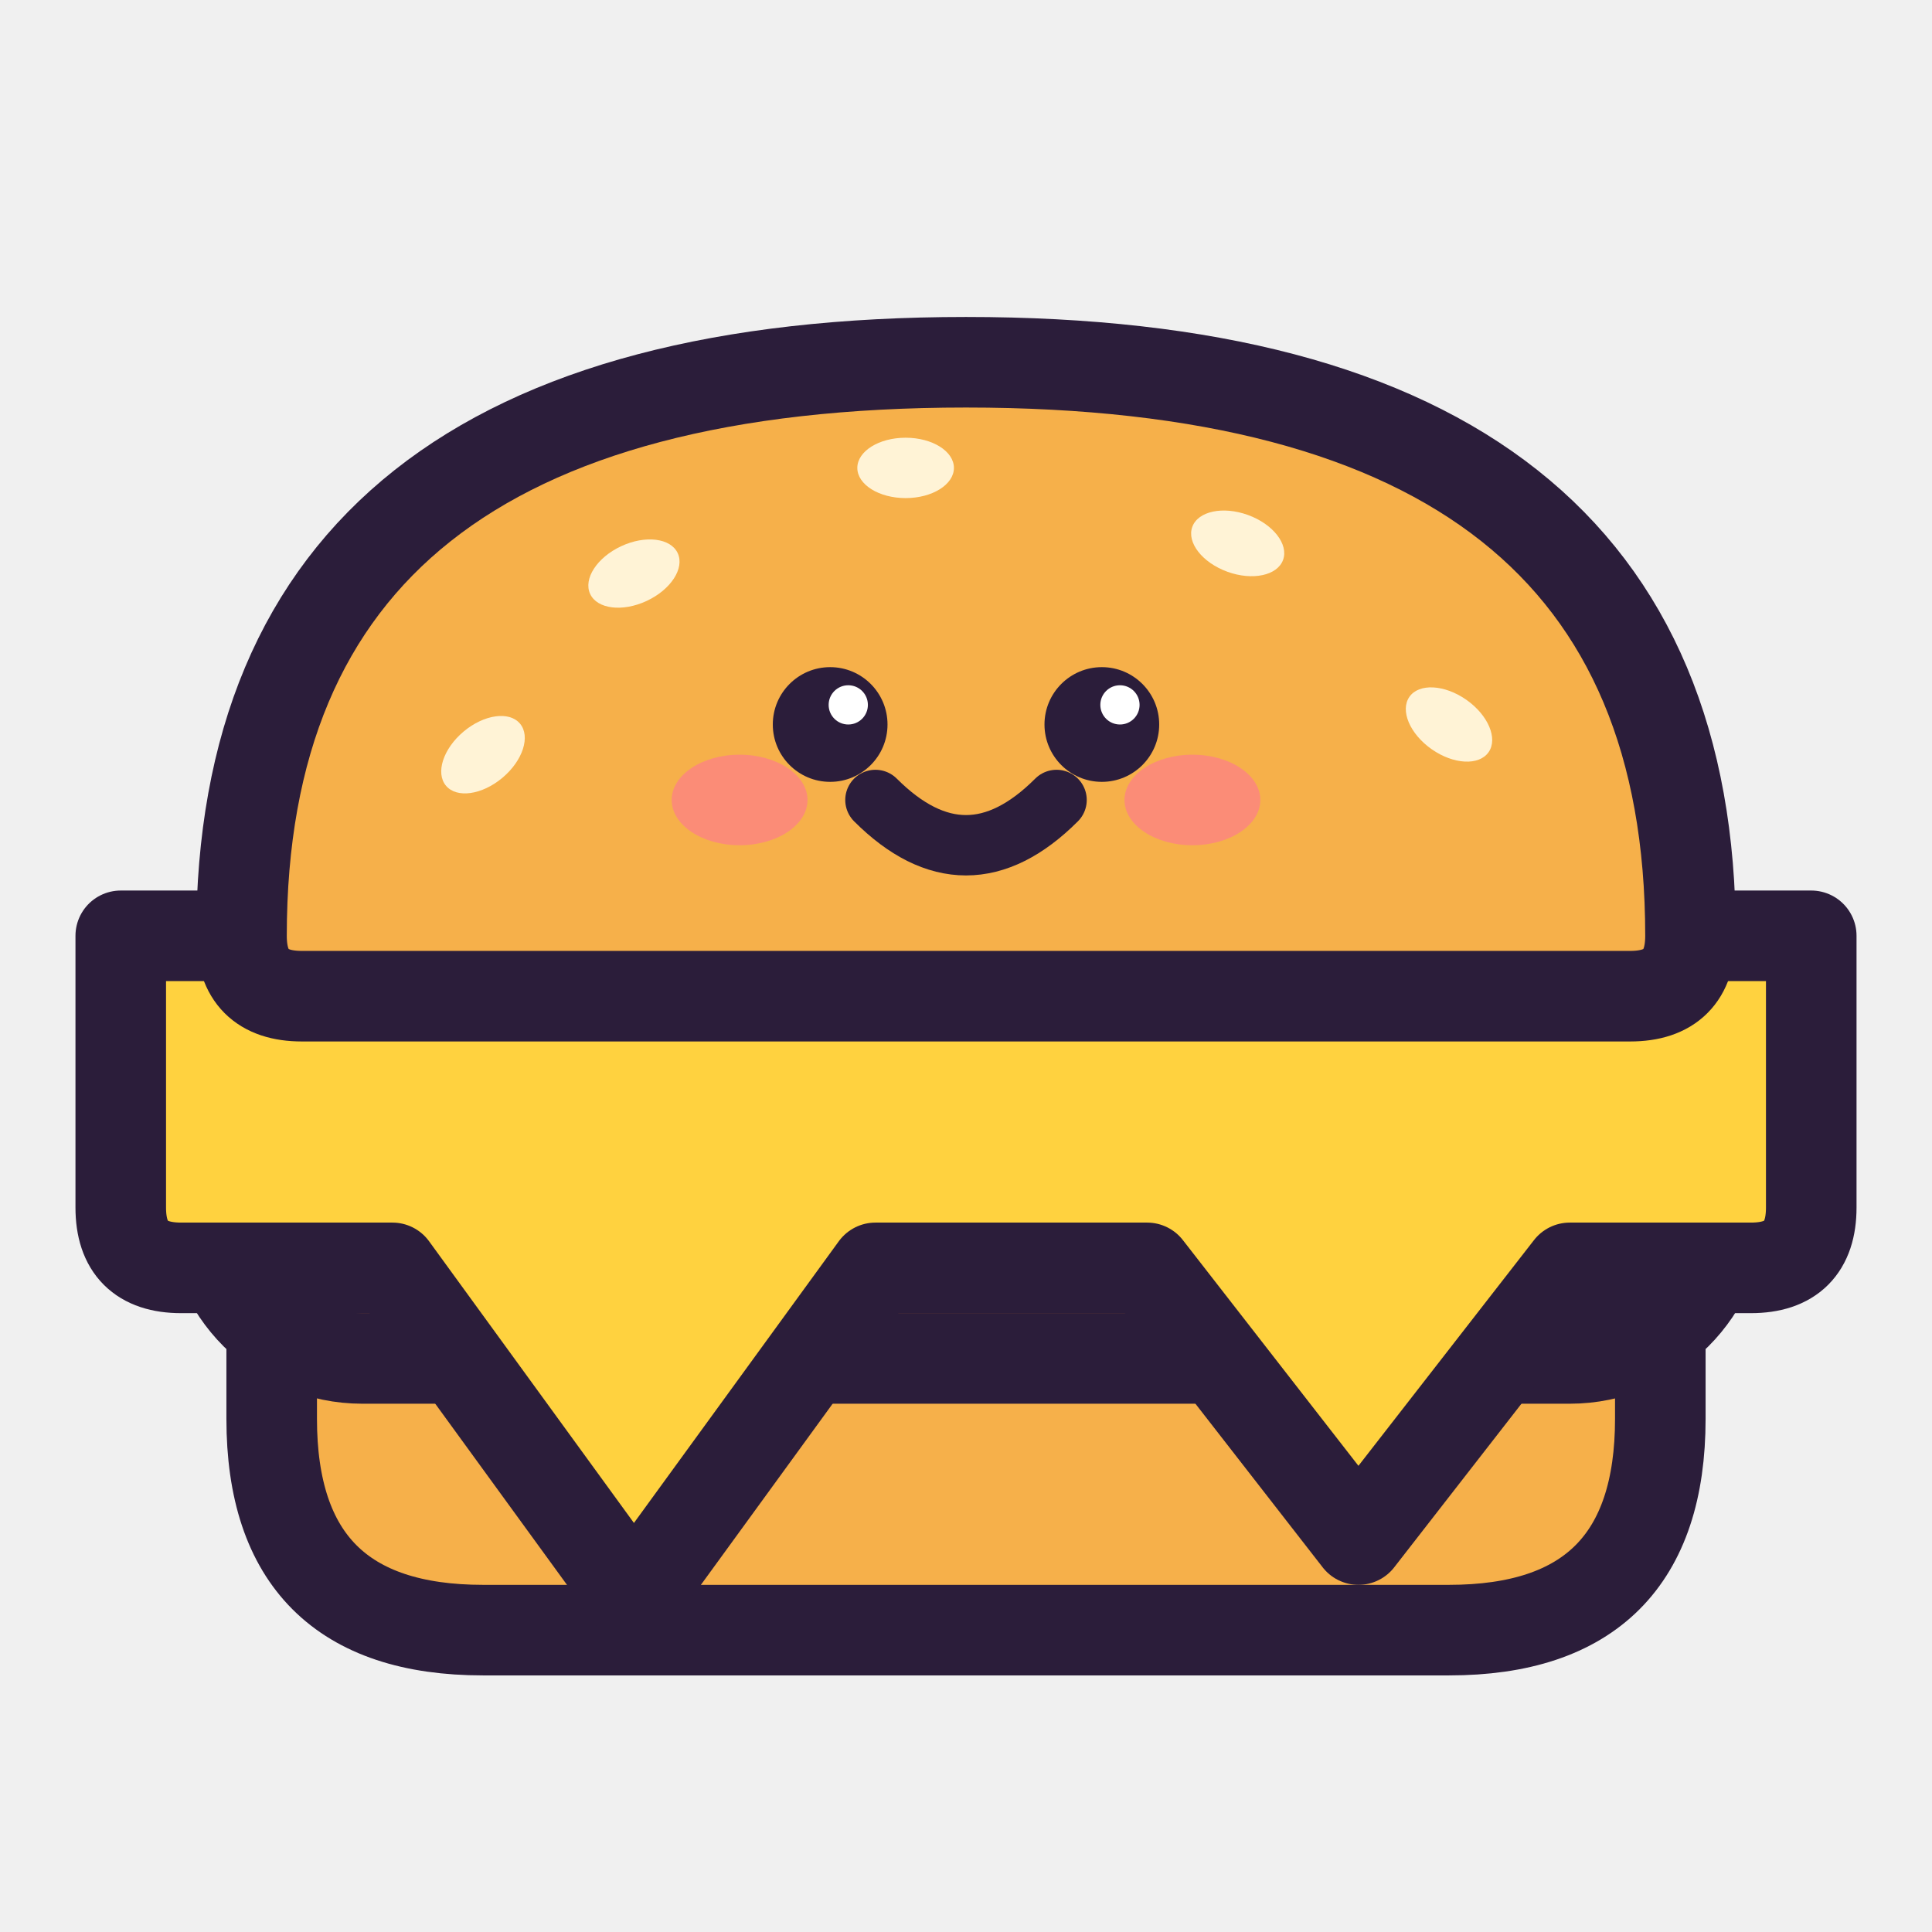
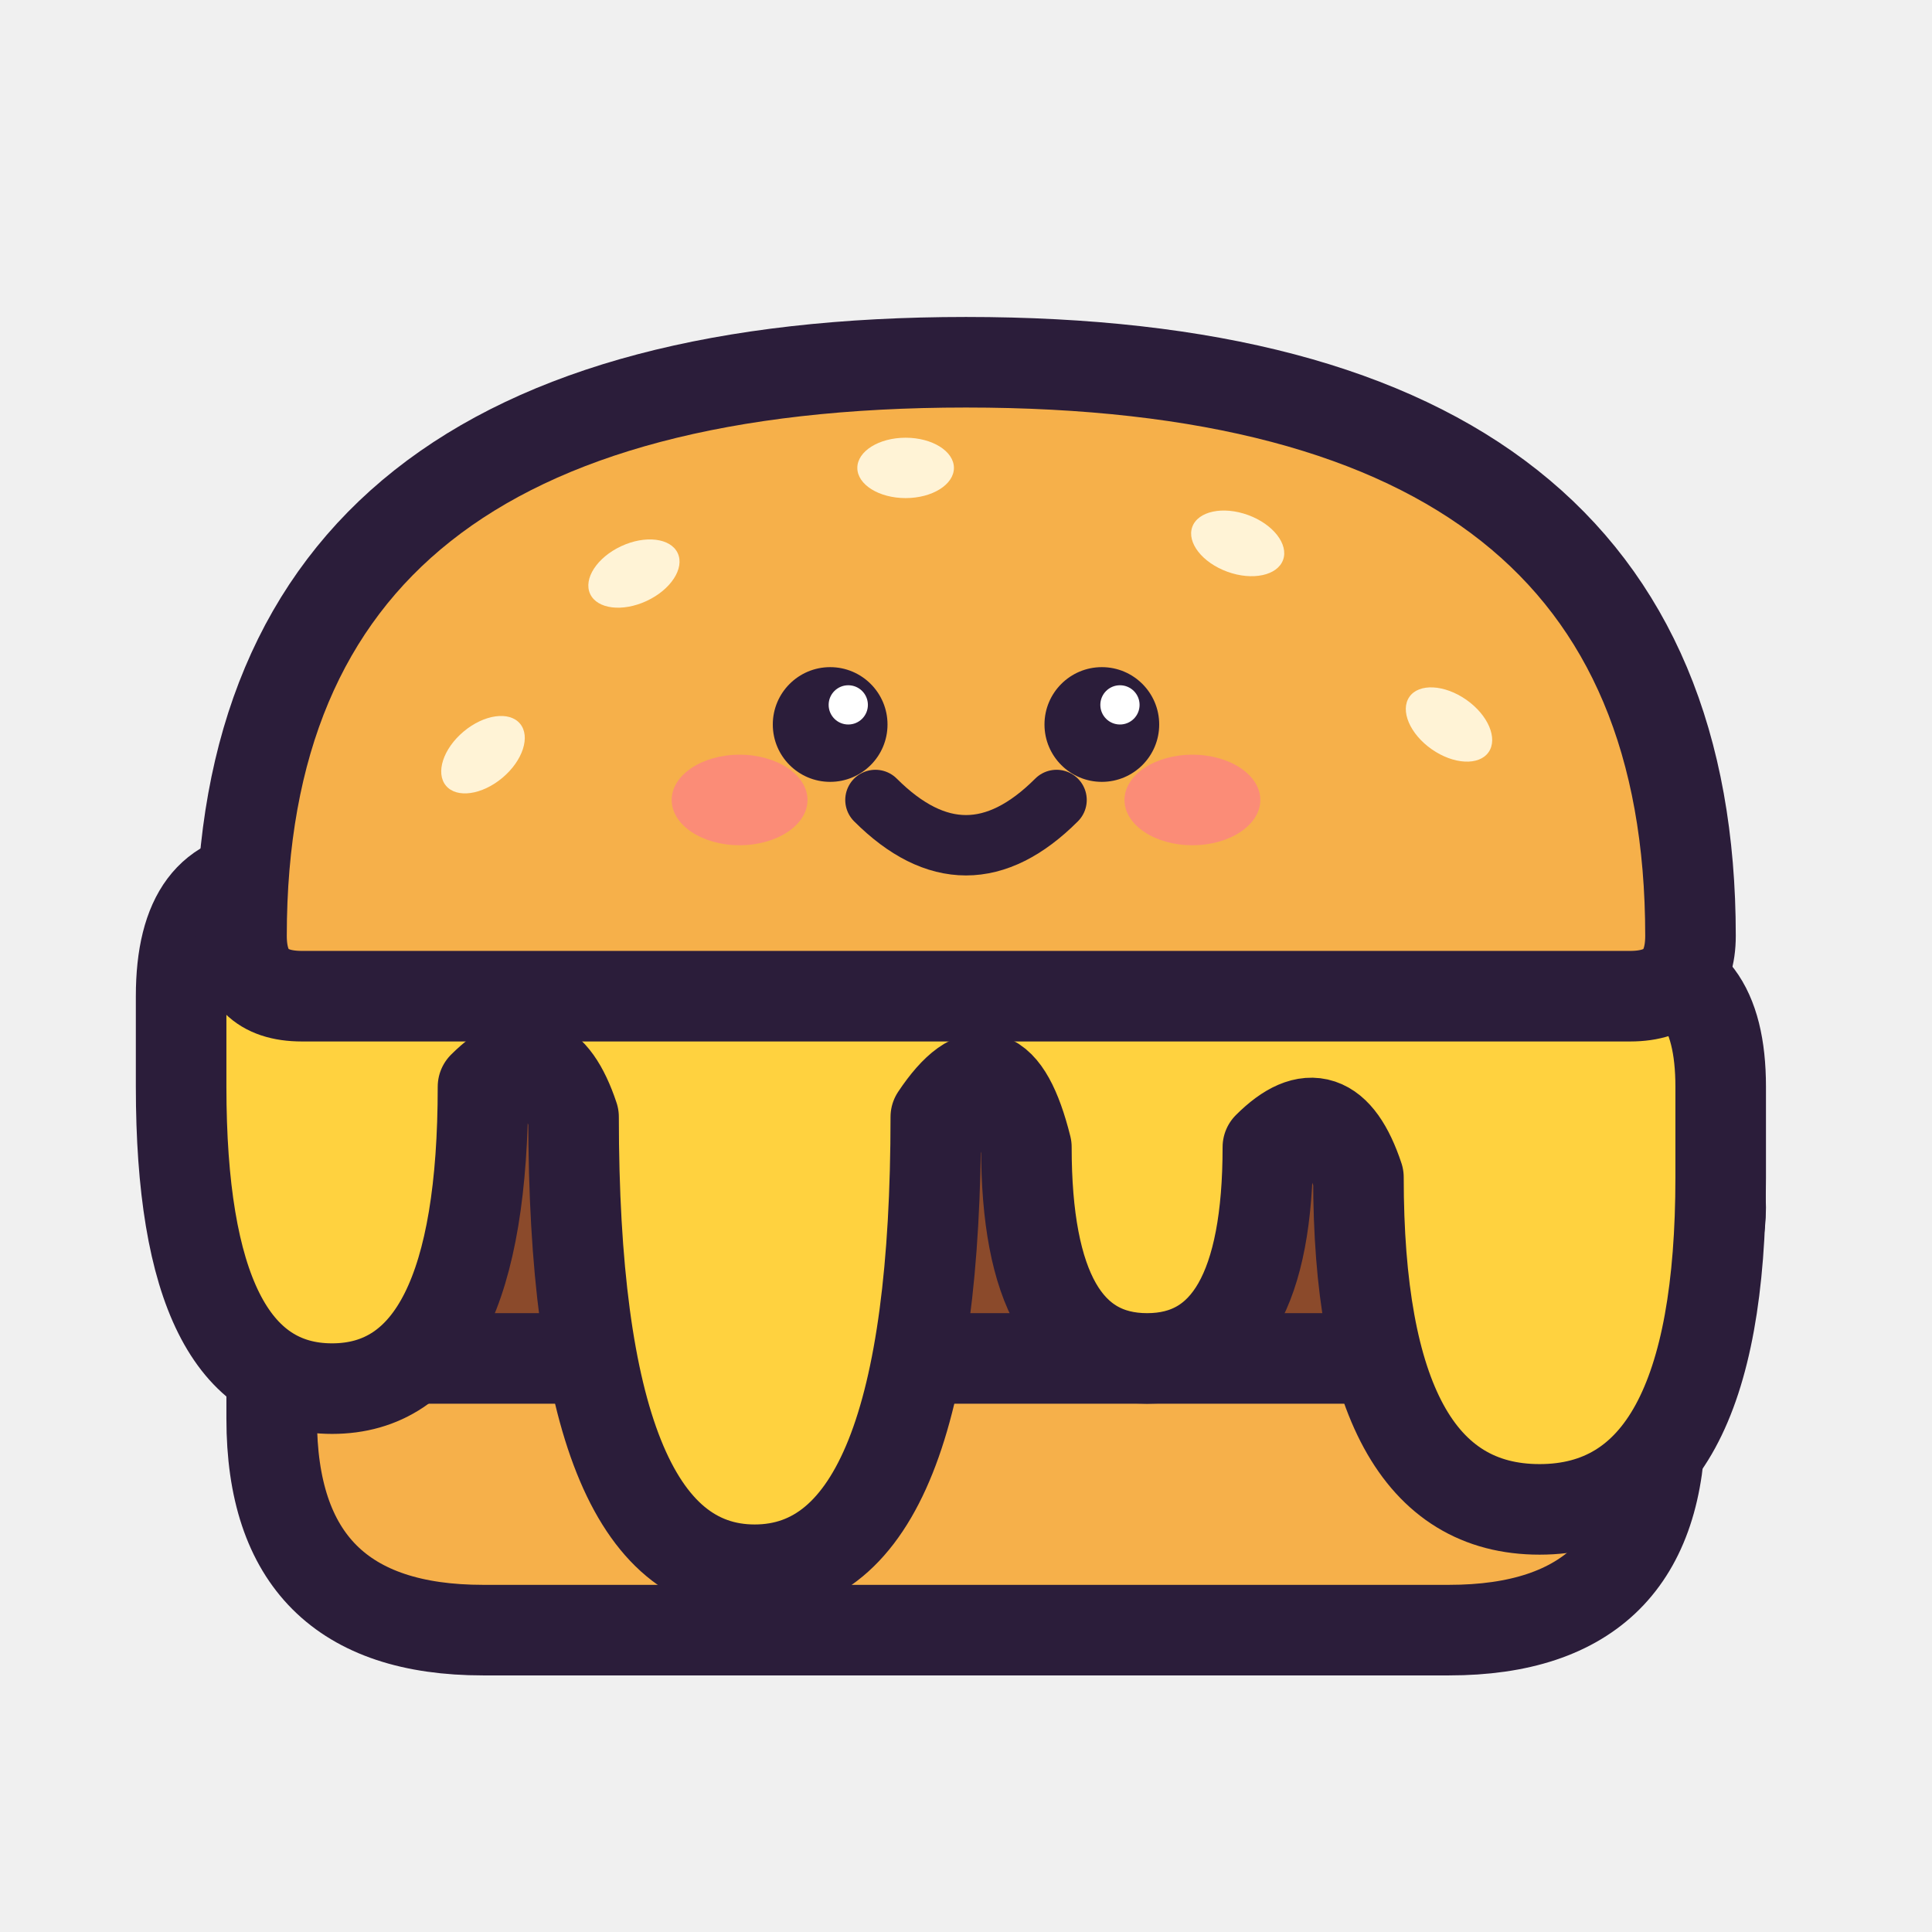
<svg xmlns="http://www.w3.org/2000/svg" width="128" height="128" aria-labelledby="cheeseburger-title" viewBox="0 0 128 128">
  <g fill="none" stroke="#2b1d3a" stroke-linecap="round" stroke-linejoin="round" stroke-width="6">
    <path fill="#f6b04a" d="M18 88h92v6q0 14-14 14H32q-14 0-14-14Z" />
    <rect width="100" height="20" x="14" y="70" fill="#8b4a2b" rx="10" />
-     <path fill="#ffd23f" d="M8 62h112v18q0 4-4 4H104l-14 18-14-18H58l-16 22-16-22H12q-4 0-4-4Z" />
+     <path fill="#ffd23f" d="M22 64h86q6 0 6 8v6q0 22-12 22T90 78q-2-6-6-2 0 14-8 14t-8-14q-2-8-6-2 0 30-12 30T38 74q-2-6-6-2 0 20-10 20T12 72v-6q0-8 6-8z" />
    <path fill="#f6b04a" d="M16 62q0-38 48-38t48 38q0 4-4 4H20q-4 0-4-4" />
    <ellipse cx="42" cy="38" fill="#fff3d6" stroke="none" rx="3.2" ry="2" transform="rotate(-25 42 38)" />
    <ellipse cx="60" cy="31" fill="#fff3d6" stroke="none" rx="3.2" ry="2" />
    <ellipse cx="82" cy="36" fill="#fff3d6" stroke="none" rx="3.2" ry="2" transform="rotate(20 82 36)" />
    <ellipse cx="96" cy="48" fill="#fff3d6" stroke="none" rx="3.2" ry="2" transform="rotate(35 96 48)" />
    <ellipse cx="32" cy="50" fill="#fff3d6" stroke="none" rx="3.2" ry="2" transform="rotate(-40 32 50)" />
    <ellipse cx="49" cy="53" fill="#ff6f9c" fill-opacity=".55" stroke="none" rx="4.5" ry="3" />
    <ellipse cx="79" cy="53" fill="#ff6f9c" fill-opacity=".55" stroke="none" rx="4.5" ry="3" />
    <circle cx="55" cy="48" r="3.8" fill="#2b1d3a" stroke="none" />
    <circle cx="56.2" cy="46.7" r="1.3" fill="#fff" stroke="none" />
    <circle cx="73" cy="48" r="3.8" fill="#2b1d3a" stroke="none" />
    <circle cx="74.2" cy="46.7" r="1.3" fill="#fff" stroke="none" />
    <path stroke-width="4" d="M58 53q6 6 12 0" />
  </g>
</svg>
